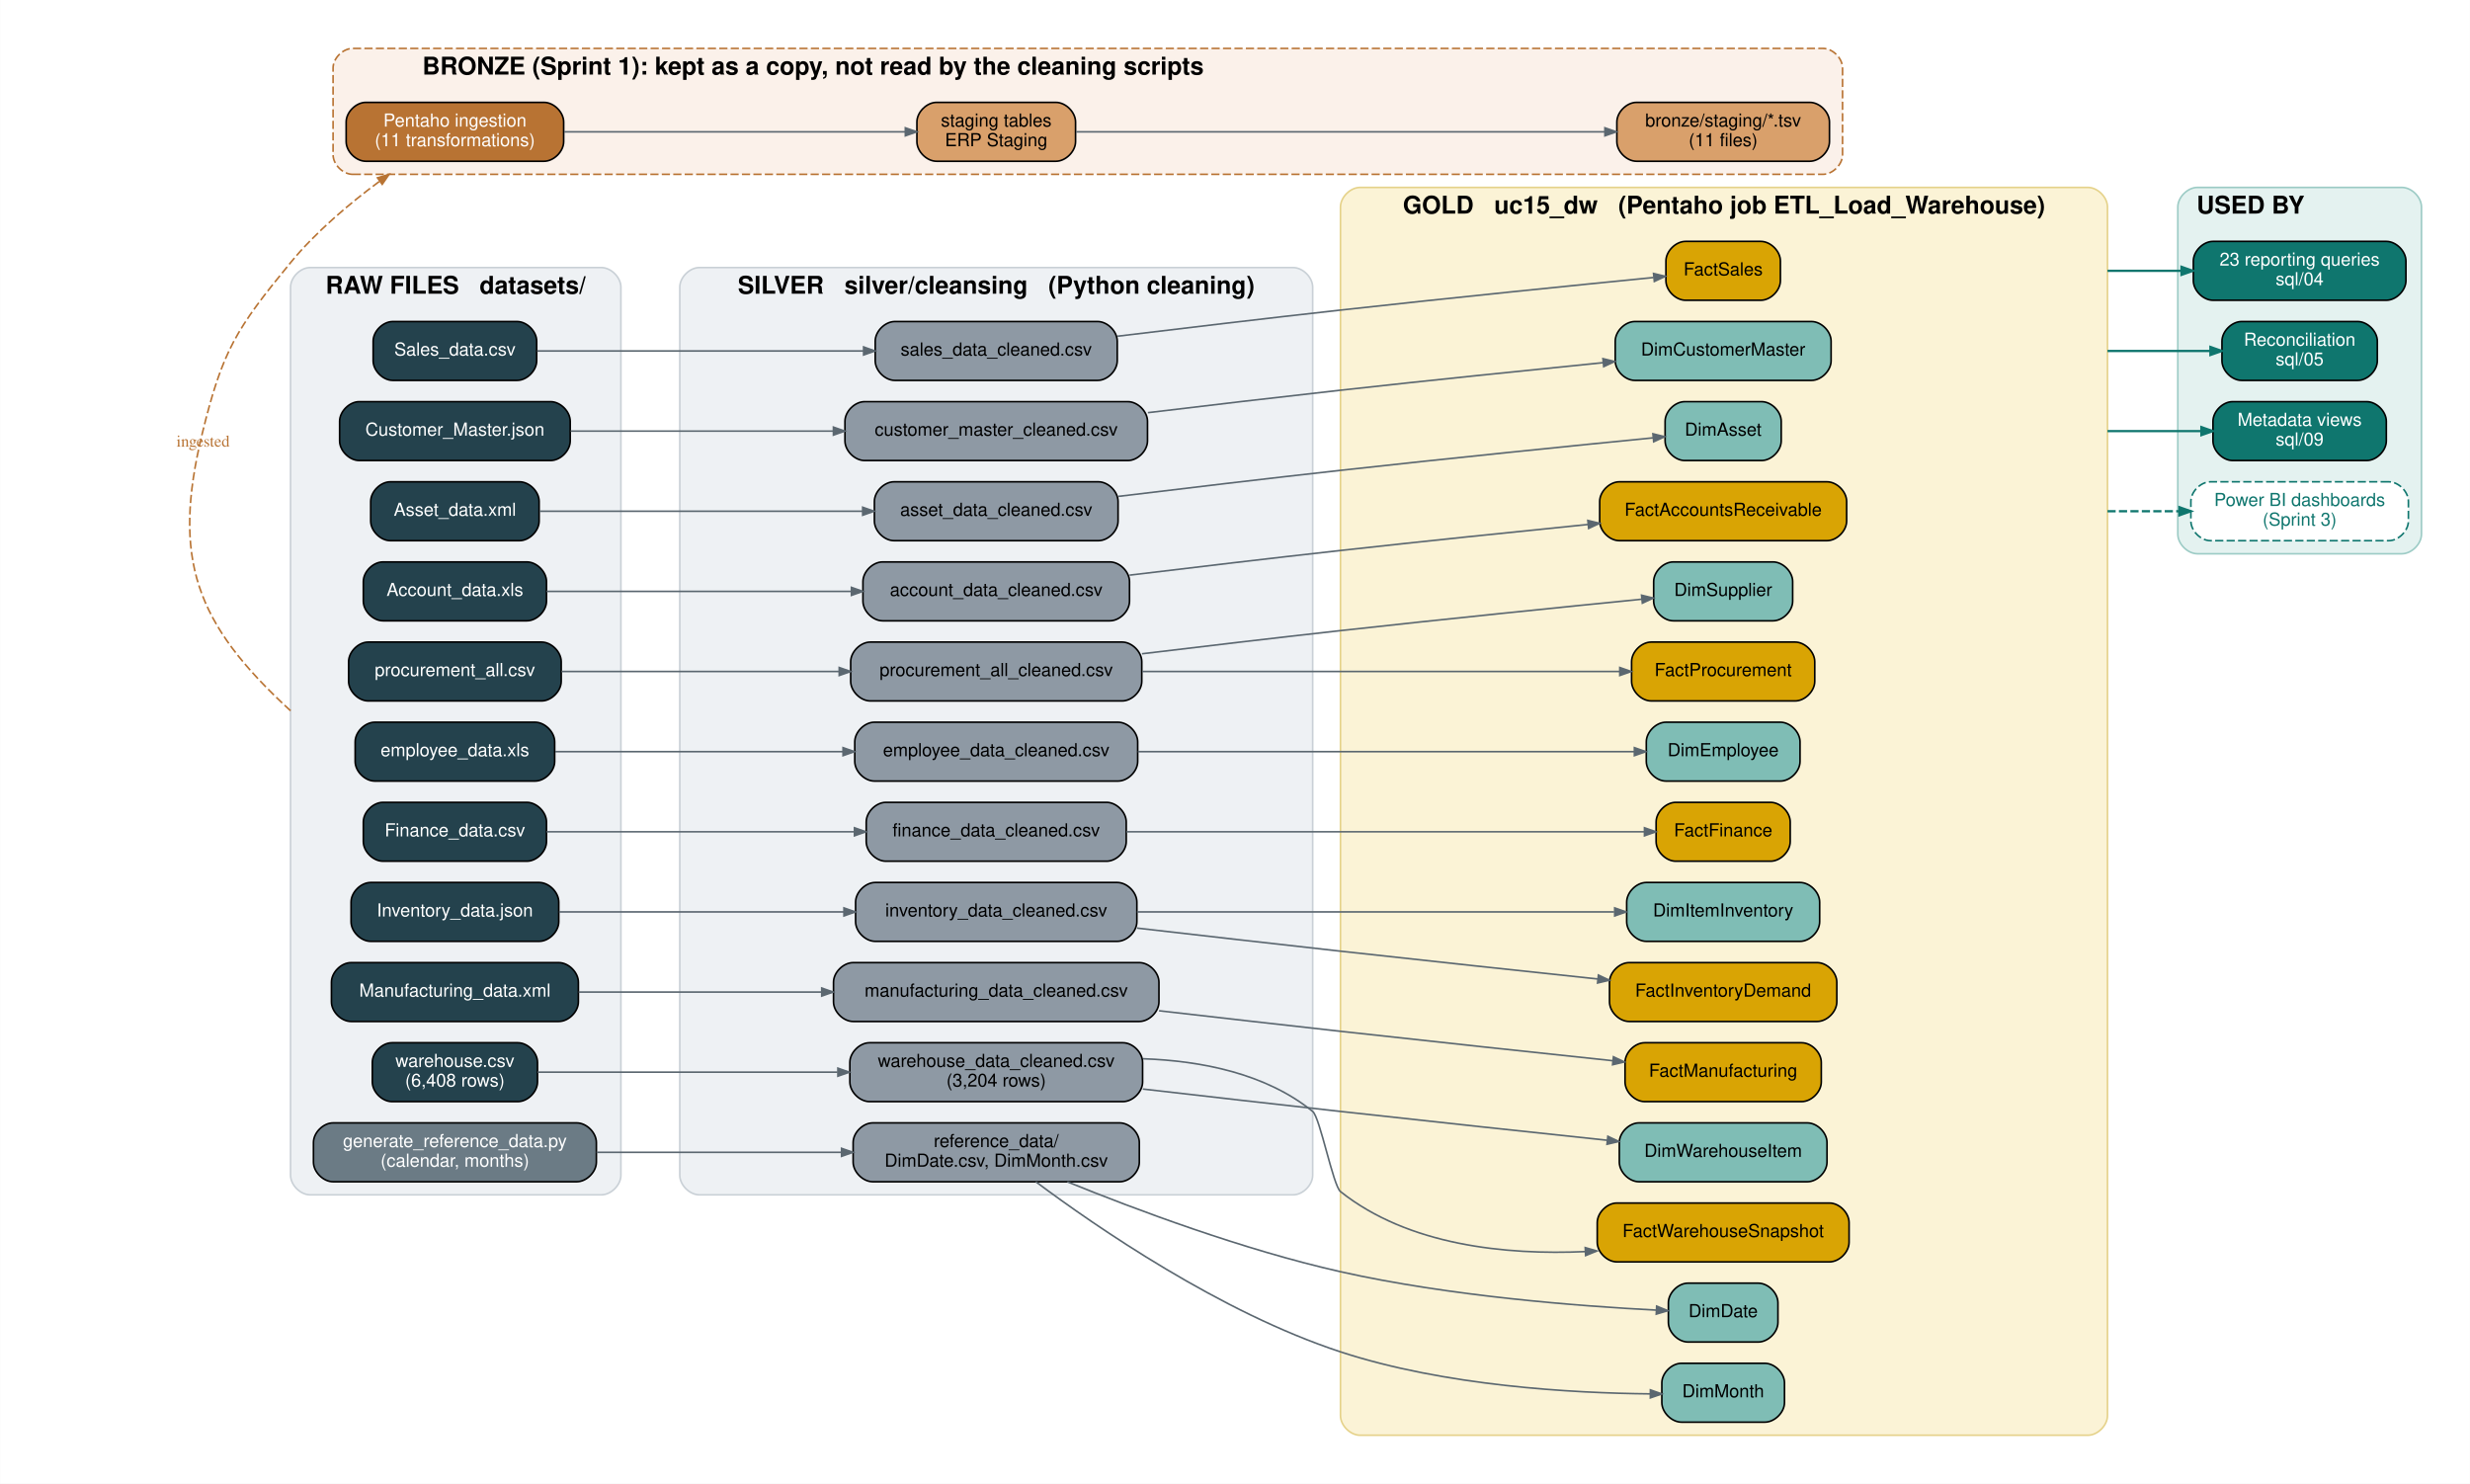
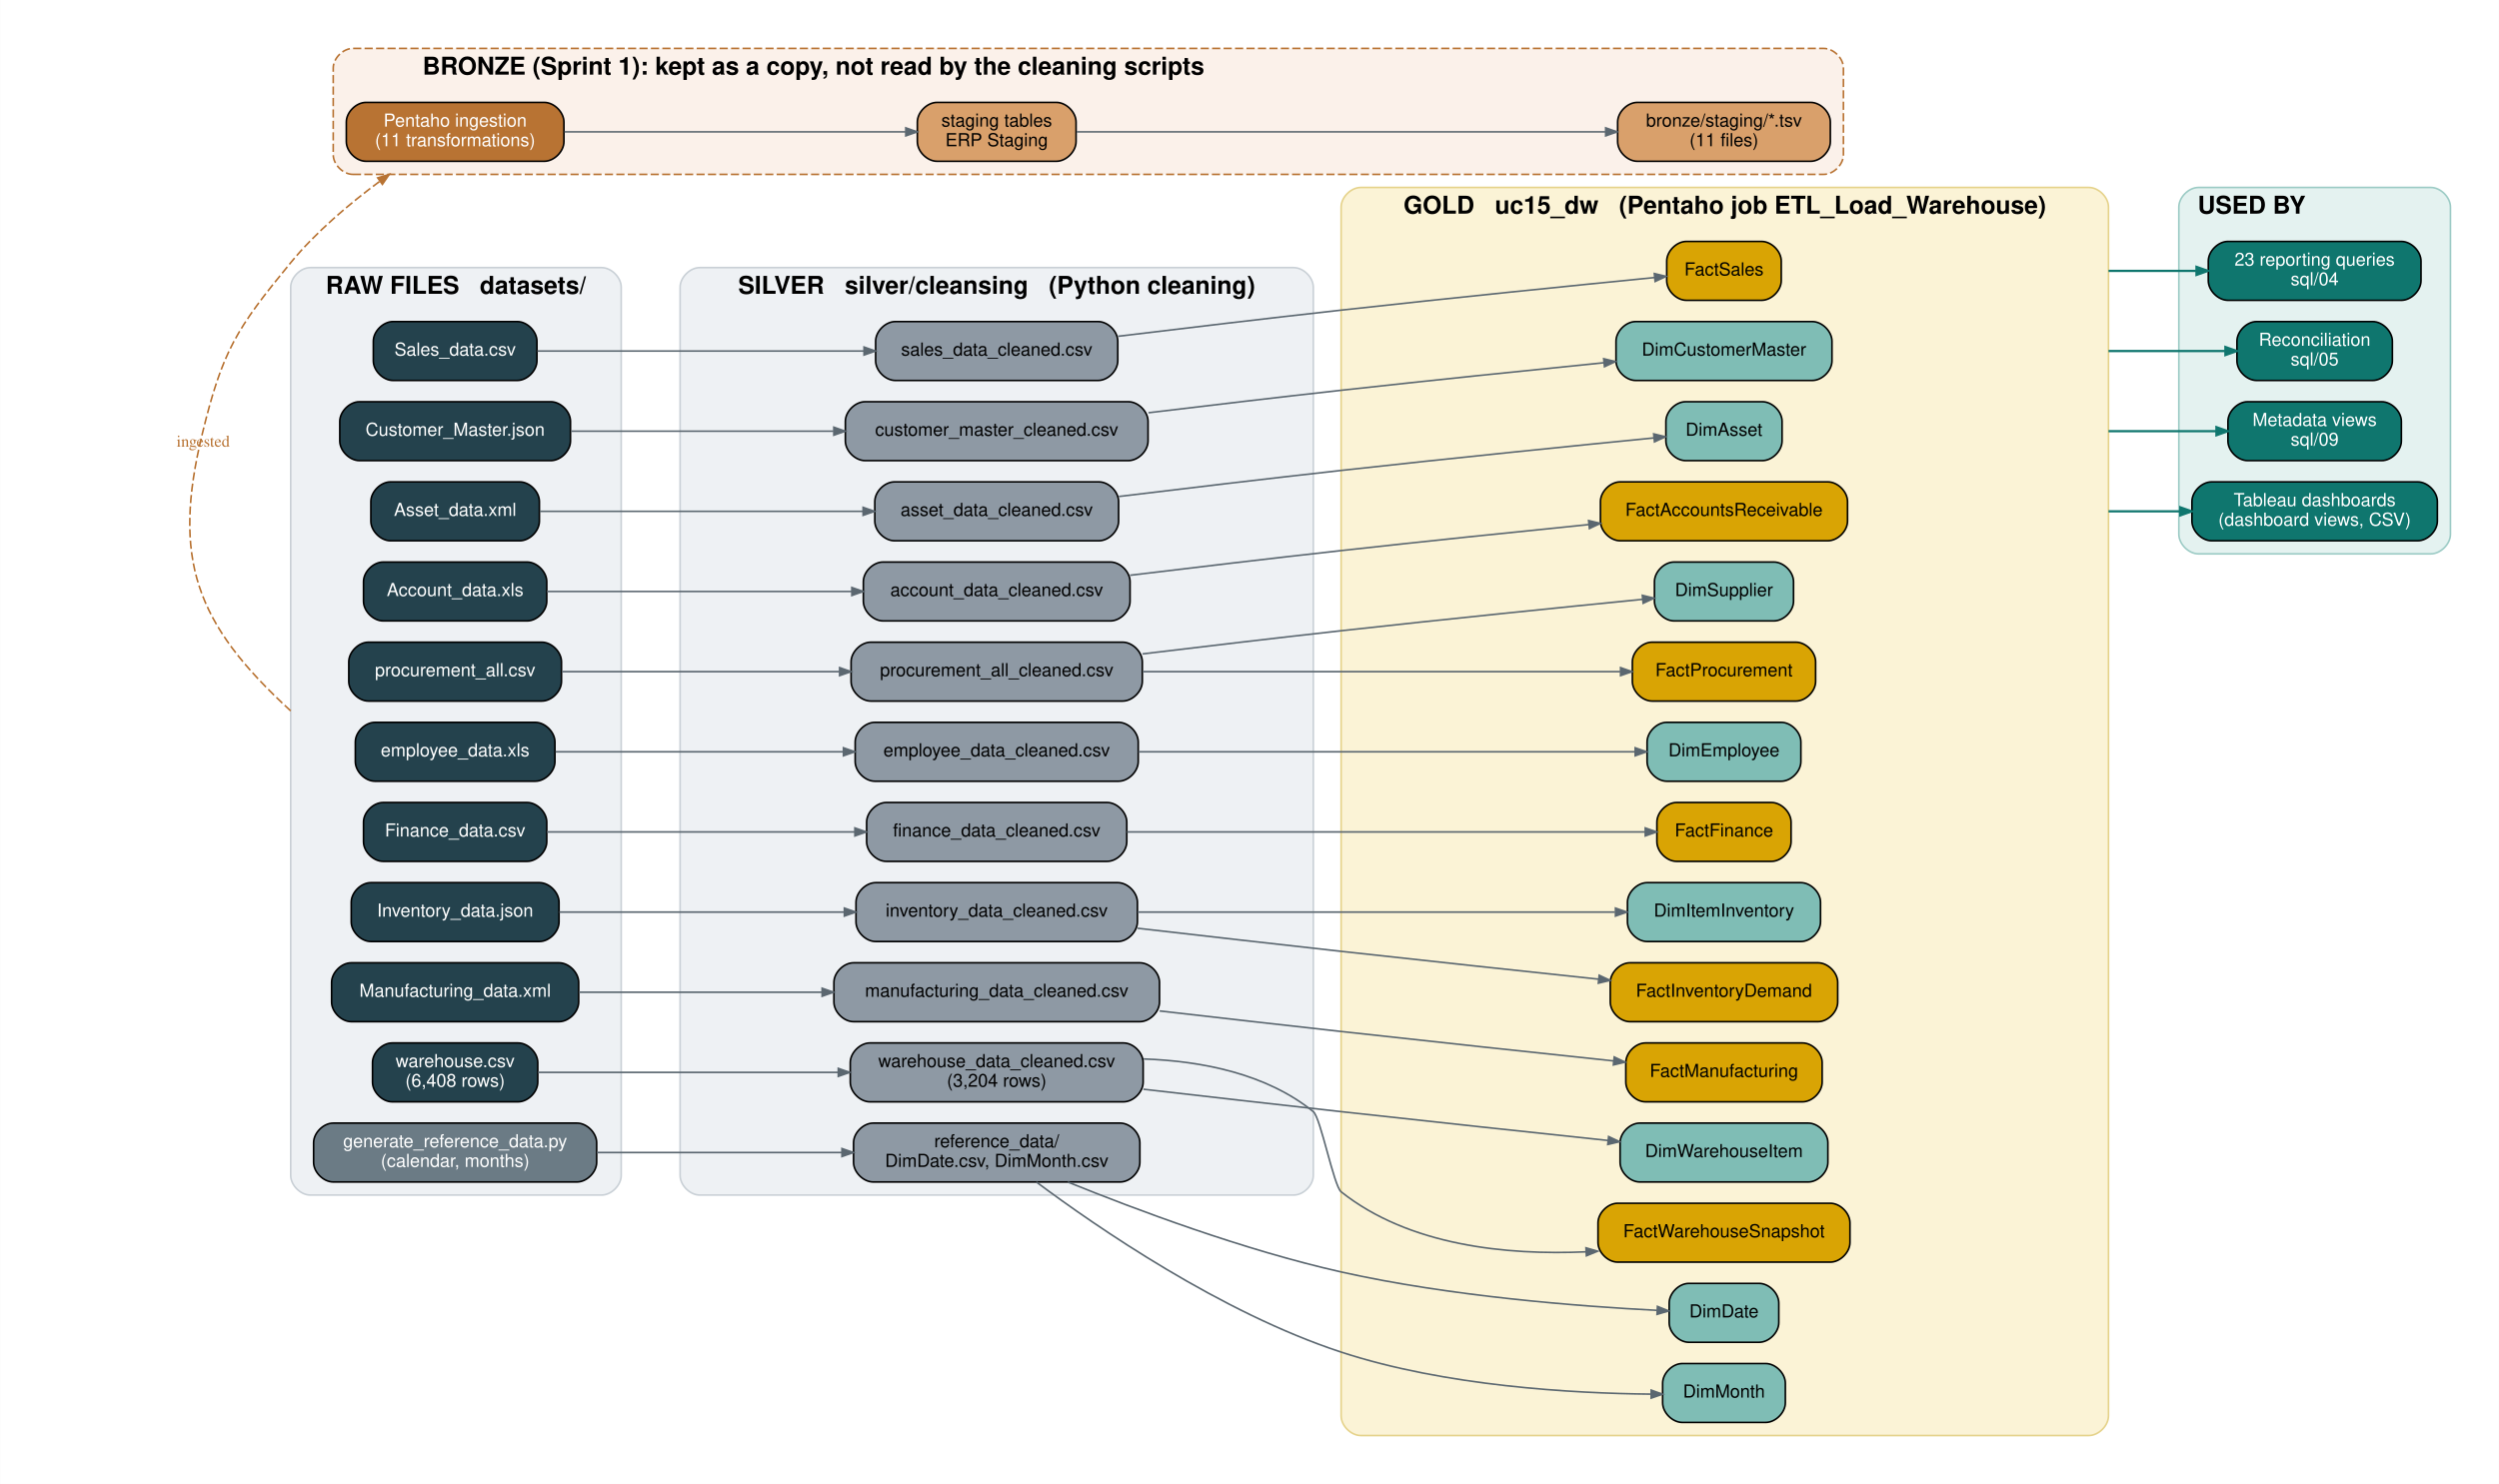
- <svg xmlns="http://www.w3.org/2000/svg" width="1510pt" height="907pt" viewBox="0.00 0.00 1510.20 907.20">
+ <svg xmlns="http://www.w3.org/2000/svg" width="1527pt" height="907pt" viewBox="0.00 0.00 1527.20 907.20">
  <g id="graph0" class="graph" transform="scale(1 1) rotate(0) translate(21.6 885.6)">
-     <polygon fill="white" stroke="transparent" points="-21.6,21.6 -21.6,-885.6 1488.6,-885.6 1488.6,21.6 -21.6,21.6" />
+     <polygon fill="white" stroke="transparent" points="-21.6,21.6 -21.6,-885.6 1505.6,-885.6 1505.6,21.6 -21.6,21.6" />
    <g id="clust1" class="cluster">
      <path fill="#eef1f4" stroke="#c9d0d6" d="M168,-155C168,-155 346,-155 346,-155 352,-155 358,-161 358,-167 358,-167 358,-710 358,-710 358,-716 352,-722 346,-722 346,-722 168,-722 168,-722 162,-722 156,-716 156,-710 156,-710 156,-167 156,-167 156,-161 162,-155 168,-155" />
      <text text-anchor="middle" x="257" y="-706" font-family="Helvetica,sans-Serif" font-weight="bold" font-size="15.00">RAW FILES   datasets/</text>
    </g>
    <g id="clust2" class="cluster">
      <path fill="#eef1f4" stroke="#c9d0d6" d="M406,-155C406,-155 769,-155 769,-155 775,-155 781,-161 781,-167 781,-167 781,-710 781,-710 781,-716 775,-722 769,-722 769,-722 406,-722 406,-722 400,-722 394,-716 394,-710 394,-710 394,-167 394,-167 394,-161 400,-155 406,-155" />
      <text text-anchor="middle" x="587.5" y="-706" font-family="Helvetica,sans-Serif" font-weight="bold" font-size="15.00">SILVER   silver/cleansing   (Python cleaning)</text>
    </g>
    <g id="clust3" class="cluster">
      <path fill="#fbf3d6" stroke="#e5d28a" d="M810,-8C810,-8 1255,-8 1255,-8 1261,-8 1267,-14 1267,-20 1267,-20 1267,-759 1267,-759 1267,-765 1261,-771 1255,-771 1255,-771 810,-771 810,-771 804,-771 798,-765 798,-759 798,-759 798,-20 798,-20 798,-14 804,-8 810,-8" />
      <text text-anchor="middle" x="1032.5" y="-755" font-family="Helvetica,sans-Serif" font-weight="bold" font-size="15.00">GOLD   uc15_dw   (Pentaho job ETL_Load_Warehouse)</text>
    </g>
    <g id="clust4" class="cluster">
-       <path fill="#e4f2f0" stroke="#9ccbc5" d="M1322,-547C1322,-547 1447,-547 1447,-547 1453,-547 1459,-553 1459,-559 1459,-559 1459,-759 1459,-759 1459,-765 1453,-771 1447,-771 1447,-771 1322,-771 1322,-771 1316,-771 1310,-765 1310,-759 1310,-759 1310,-559 1310,-559 1310,-553 1316,-547 1322,-547" />
+       <path fill="#e4f2f0" stroke="#9ccbc5" d="M1322,-547C1322,-547 1464,-547 1464,-547 1470,-547 1476,-553 1476,-559 1476,-559 1476,-759 1476,-759 1476,-765 1470,-771 1464,-771 1464,-771 1322,-771 1322,-771 1316,-771 1310,-765 1310,-759 1310,-759 1310,-559 1310,-559 1310,-553 1316,-547 1322,-547" />
      <text text-anchor="middle" x="1354.5" y="-755" font-family="Helvetica,sans-Serif" font-weight="bold" font-size="15.00">USED BY</text>
    </g>
    <g id="clust5" class="cluster">
      <path fill="#fbf1ea" stroke="#b87333" stroke-dasharray="5,2" d="M194,-779C194,-779 1093,-779 1093,-779 1099,-779 1105,-785 1105,-791 1105,-791 1105,-844 1105,-844 1105,-850 1099,-856 1093,-856 1093,-856 194,-856 194,-856 188,-856 182,-850 182,-844 182,-844 182,-791 182,-791 182,-785 188,-779 194,-779" />
      <text text-anchor="middle" x="475.5" y="-840" font-family="Helvetica,sans-Serif" font-weight="bold" font-size="15.00">BRONZE (Sprint 1): kept as a copy, not read by the cleaning scripts</text>
    </g>
    <g id="node1" class="node">
      <path fill="#24424d" stroke="black" d="M294.5,-689C294.5,-689 218.5,-689 218.5,-689 212.5,-689 206.5,-683 206.5,-677 206.5,-677 206.5,-665 206.5,-665 206.5,-659 212.5,-653 218.5,-653 218.5,-653 294.5,-653 294.5,-653 300.5,-653 306.5,-659 306.5,-665 306.5,-665 306.5,-677 306.5,-677 306.5,-683 300.5,-689 294.5,-689" />
      <text text-anchor="middle" x="256.5" y="-668.2" font-family="Helvetica,sans-Serif" font-size="11.00" fill="white">Sales_data.csv</text>
    </g>
    <g id="node12" class="node">
      <path fill="#8e99a4" stroke="black" d="M649.5,-689C649.5,-689 525.5,-689 525.5,-689 519.5,-689 513.5,-683 513.5,-677 513.5,-677 513.5,-665 513.5,-665 513.5,-659 519.5,-653 525.5,-653 525.5,-653 649.5,-653 649.5,-653 655.5,-653 661.5,-659 661.5,-665 661.5,-665 661.5,-677 661.5,-677 661.5,-683 655.5,-689 649.5,-689" />
      <text text-anchor="middle" x="587.5" y="-668.2" font-family="Helvetica,sans-Serif" font-size="11.00">sales_data_cleaned.csv</text>
    </g>
    <g id="edge3" class="edge">
      <path fill="none" stroke="#5b6770" d="M306.75,-671C359.49,-671 443.97,-671 506.31,-671" />
      <polygon fill="#5b6770" stroke="#5b6770" points="506.41,-673.45 513.41,-671 506.41,-668.55 506.41,-673.45" />
    </g>
    <g id="node2" class="node">
      <path fill="#24424d" stroke="black" d="M315,-640C315,-640 198,-640 198,-640 192,-640 186,-634 186,-628 186,-628 186,-616 186,-616 186,-610 192,-604 198,-604 198,-604 315,-604 315,-604 321,-604 327,-610 327,-616 327,-616 327,-628 327,-628 327,-634 321,-640 315,-640" />
      <text text-anchor="middle" x="256.5" y="-619.2" font-family="Helvetica,sans-Serif" font-size="11.00" fill="white">Customer_Master.json</text>
    </g>
    <g id="node13" class="node">
      <path fill="#8e99a4" stroke="black" d="M668,-640C668,-640 507,-640 507,-640 501,-640 495,-634 495,-628 495,-628 495,-616 495,-616 495,-610 501,-604 507,-604 507,-604 668,-604 668,-604 674,-604 680,-610 680,-616 680,-616 680,-628 680,-628 680,-634 674,-640 668,-640" />
      <text text-anchor="middle" x="587.5" y="-619.2" font-family="Helvetica,sans-Serif" font-size="11.00">customer_master_cleaned.csv</text>
    </g>
    <g id="edge5" class="edge">
      <path fill="none" stroke="#5b6770" d="M327.27,-622C373.93,-622 436.01,-622 487.73,-622" />
      <polygon fill="#5b6770" stroke="#5b6770" points="487.95,-624.45 494.95,-622 487.95,-619.55 487.95,-624.45" />
    </g>
    <g id="node3" class="node">
      <path fill="#24424d" stroke="black" d="M296,-591C296,-591 217,-591 217,-591 211,-591 205,-585 205,-579 205,-579 205,-567 205,-567 205,-561 211,-555 217,-555 217,-555 296,-555 296,-555 302,-555 308,-561 308,-567 308,-567 308,-579 308,-579 308,-585 302,-591 296,-591" />
      <text text-anchor="middle" x="256.5" y="-570.2" font-family="Helvetica,sans-Serif" font-size="11.00" fill="white">Asset_data.xml</text>
    </g>
    <g id="node14" class="node">
      <path fill="#8e99a4" stroke="black" d="M650,-591C650,-591 525,-591 525,-591 519,-591 513,-585 513,-579 513,-579 513,-567 513,-567 513,-561 519,-555 525,-555 525,-555 650,-555 650,-555 656,-555 662,-561 662,-567 662,-567 662,-579 662,-579 662,-585 656,-591 650,-591" />
      <text text-anchor="middle" x="587.5" y="-570.2" font-family="Helvetica,sans-Serif" font-size="11.00">asset_data_cleaned.csv</text>
    </g>
    <g id="edge7" class="edge">
      <path fill="none" stroke="#5b6770" d="M308.19,-573C360.86,-573 444.08,-573 505.81,-573" />
      <polygon fill="#5b6770" stroke="#5b6770" points="505.84,-575.45 512.84,-573 505.84,-570.55 505.84,-575.45" />
    </g>
    <g id="node4" class="node">
      <path fill="#24424d" stroke="black" d="M300.5,-542C300.5,-542 212.5,-542 212.5,-542 206.5,-542 200.5,-536 200.5,-530 200.5,-530 200.5,-518 200.5,-518 200.5,-512 206.5,-506 212.5,-506 212.5,-506 300.5,-506 300.5,-506 306.5,-506 312.5,-512 312.5,-518 312.5,-518 312.5,-530 312.5,-530 312.5,-536 306.5,-542 300.5,-542" />
      <text text-anchor="middle" x="256.5" y="-521.2" font-family="Helvetica,sans-Serif" font-size="11.00" fill="white">Account_data.xls</text>
    </g>
    <g id="node15" class="node">
      <path fill="#8e99a4" stroke="black" d="M657,-542C657,-542 518,-542 518,-542 512,-542 506,-536 506,-530 506,-530 506,-518 506,-518 506,-512 512,-506 518,-506 518,-506 657,-506 657,-506 663,-506 669,-512 669,-518 669,-518 669,-530 669,-530 669,-536 663,-542 657,-542" />
      <text text-anchor="middle" x="587.5" y="-521.2" font-family="Helvetica,sans-Serif" font-size="11.00">account_data_cleaned.csv</text>
    </g>
    <g id="edge9" class="edge">
      <path fill="none" stroke="#5b6770" d="M312.57,-524C363.37,-524 439.65,-524 498.83,-524" />
      <polygon fill="#5b6770" stroke="#5b6770" points="498.96,-526.45 505.96,-524 498.96,-521.55 498.96,-526.45" />
    </g>
    <g id="node5" class="node">
      <path fill="#24424d" stroke="black" d="M309.5,-493C309.5,-493 203.5,-493 203.5,-493 197.5,-493 191.5,-487 191.5,-481 191.5,-481 191.5,-469 191.5,-469 191.5,-463 197.5,-457 203.5,-457 203.5,-457 309.5,-457 309.5,-457 315.5,-457 321.5,-463 321.5,-469 321.5,-469 321.5,-481 321.5,-481 321.5,-487 315.5,-493 309.5,-493" />
      <text text-anchor="middle" x="256.5" y="-472.2" font-family="Helvetica,sans-Serif" font-size="11.00" fill="white">procurement_all.csv</text>
    </g>
    <g id="node16" class="node">
      <path fill="#8e99a4" stroke="black" d="M664.5,-493C664.5,-493 510.5,-493 510.5,-493 504.5,-493 498.5,-487 498.5,-481 498.5,-481 498.5,-469 498.5,-469 498.5,-463 504.5,-457 510.5,-457 510.5,-457 664.5,-457 664.5,-457 670.5,-457 676.5,-463 676.5,-469 676.5,-469 676.5,-481 676.5,-481 676.5,-487 670.5,-493 664.5,-493" />
      <text text-anchor="middle" x="587.5" y="-472.2" font-family="Helvetica,sans-Serif" font-size="11.00">procurement_all_cleaned.csv</text>
    </g>
    <g id="edge11" class="edge">
      <path fill="none" stroke="#5b6770" d="M321.72,-475C369.95,-475 436.78,-475 491.23,-475" />
      <polygon fill="#5b6770" stroke="#5b6770" points="491.49,-477.45 498.49,-475 491.49,-472.55 491.49,-477.45" />
    </g>
    <g id="node6" class="node">
      <path fill="#24424d" stroke="black" d="M305.5,-444C305.5,-444 207.5,-444 207.5,-444 201.5,-444 195.5,-438 195.5,-432 195.5,-432 195.5,-420 195.5,-420 195.5,-414 201.5,-408 207.5,-408 207.5,-408 305.5,-408 305.5,-408 311.5,-408 317.5,-414 317.5,-420 317.5,-420 317.5,-432 317.5,-432 317.5,-438 311.5,-444 305.5,-444" />
      <text text-anchor="middle" x="256.5" y="-423.2" font-family="Helvetica,sans-Serif" font-size="11.00" fill="white">employee_data.xls</text>
    </g>
    <g id="node17" class="node">
      <path fill="#8e99a4" stroke="black" d="M662,-444C662,-444 513,-444 513,-444 507,-444 501,-438 501,-432 501,-432 501,-420 501,-420 501,-414 507,-408 513,-408 513,-408 662,-408 662,-408 668,-408 674,-414 674,-420 674,-420 674,-432 674,-432 674,-438 668,-444 662,-444" />
      <text text-anchor="middle" x="587.5" y="-423.2" font-family="Helvetica,sans-Serif" font-size="11.00">employee_data_cleaned.csv</text>
    </g>
    <g id="edge14" class="edge">
      <path fill="none" stroke="#5b6770" d="M317.84,-426C367.03,-426 437.33,-426 493.68,-426" />
      <polygon fill="#5b6770" stroke="#5b6770" points="493.83,-428.45 500.83,-426 493.83,-423.55 493.83,-428.45" />
    </g>
    <g id="node42" class="node">
      <path fill="#b87333" stroke="black" d="M311,-823C311,-823 202,-823 202,-823 196,-823 190,-817 190,-811 190,-811 190,-799 190,-799 190,-793 196,-787 202,-787 202,-787 311,-787 311,-787 317,-787 323,-793 323,-799 323,-799 323,-811 323,-811 323,-817 317,-823 311,-823" />
      <text text-anchor="middle" x="256.5" y="-808.2" font-family="Helvetica,sans-Serif" font-size="11.00" fill="white">Pentaho ingestion</text>
      <text text-anchor="middle" x="256.5" y="-796.2" font-family="Helvetica,sans-Serif" font-size="11.00" fill="white">(11 transformations)</text>
    </g>
    <g id="edge29" class="edge">
      <path fill="none" stroke="#b87333" stroke-dasharray="5,2" d="M156,-451C97.78,-504.49 83.32,-543.67 102,-620.5 114.35,-671.3 122.81,-684.6 156,-725 171.48,-743.85 192.08,-761.19 210.59,-774.88" />
      <polygon fill="#b87333" stroke="#b87333" points="209.16,-776.87 216.26,-779 212.05,-772.9 209.16,-776.87" />
      <text text-anchor="middle" x="102.5" y="-612.5" font-family="Times,serif" font-size="10.00" fill="#b87333"> ingested </text>
    </g>
    <g id="node7" class="node">
      <path fill="#24424d" stroke="black" d="M300.5,-395C300.5,-395 212.5,-395 212.5,-395 206.5,-395 200.5,-389 200.5,-383 200.5,-383 200.5,-371 200.5,-371 200.5,-365 206.5,-359 212.5,-359 212.5,-359 300.5,-359 300.5,-359 306.5,-359 312.5,-365 312.5,-371 312.5,-371 312.5,-383 312.5,-383 312.5,-389 306.5,-395 300.5,-395" />
      <text text-anchor="middle" x="256.5" y="-374.2" font-family="Helvetica,sans-Serif" font-size="11.00" fill="white">Finance_data.csv</text>
    </g>
    <g id="node18" class="node">
      <path fill="#8e99a4" stroke="black" d="M655,-395C655,-395 520,-395 520,-395 514,-395 508,-389 508,-383 508,-383 508,-371 508,-371 508,-365 514,-359 520,-359 520,-359 655,-359 655,-359 661,-359 667,-365 667,-371 667,-371 667,-383 667,-383 667,-389 661,-395 655,-395" />
      <text text-anchor="middle" x="587.5" y="-374.2" font-family="Helvetica,sans-Serif" font-size="11.00">finance_data_cleaned.csv</text>
    </g>
    <g id="edge16" class="edge">
      <path fill="none" stroke="#5b6770" d="M312.57,-377C363.9,-377 441.24,-377 500.66,-377" />
      <polygon fill="#5b6770" stroke="#5b6770" points="500.82,-379.45 507.82,-377 500.82,-374.55 500.82,-379.45" />
    </g>
    <g id="node8" class="node">
      <path fill="#24424d" stroke="black" d="M308,-346C308,-346 205,-346 205,-346 199,-346 193,-340 193,-334 193,-334 193,-322 193,-322 193,-316 199,-310 205,-310 205,-310 308,-310 308,-310 314,-310 320,-316 320,-322 320,-322 320,-334 320,-334 320,-340 314,-346 308,-346" />
      <text text-anchor="middle" x="256.5" y="-325.2" font-family="Helvetica,sans-Serif" font-size="11.00" fill="white">Inventory_data.json</text>
    </g>
    <g id="node19" class="node">
      <path fill="#8e99a4" stroke="black" d="M661.5,-346C661.5,-346 513.5,-346 513.5,-346 507.5,-346 501.5,-340 501.5,-334 501.5,-334 501.5,-322 501.5,-322 501.5,-316 507.5,-310 513.5,-310 513.5,-310 661.5,-310 661.5,-310 667.5,-310 673.5,-316 673.5,-322 673.5,-322 673.5,-334 673.5,-334 673.5,-340 667.5,-346 661.5,-346" />
      <text text-anchor="middle" x="587.5" y="-325.2" font-family="Helvetica,sans-Serif" font-size="11.00">inventory_data_cleaned.csv</text>
    </g>
    <g id="edge18" class="edge">
      <path fill="none" stroke="#5b6770" d="M320.16,-328C369.41,-328 438.76,-328 494.34,-328" />
      <polygon fill="#5b6770" stroke="#5b6770" points="494.39,-330.45 501.39,-328 494.39,-325.55 494.39,-330.45" />
    </g>
    <g id="node9" class="node">
      <path fill="#24424d" stroke="black" d="M320,-297C320,-297 193,-297 193,-297 187,-297 181,-291 181,-285 181,-285 181,-273 181,-273 181,-267 187,-261 193,-261 193,-261 320,-261 320,-261 326,-261 332,-267 332,-273 332,-273 332,-285 332,-285 332,-291 326,-297 320,-297" />
      <text text-anchor="middle" x="256.5" y="-276.2" font-family="Helvetica,sans-Serif" font-size="11.00" fill="white">Manufacturing_data.xml</text>
    </g>
    <g id="node20" class="node">
      <path fill="#8e99a4" stroke="black" d="M675,-297C675,-297 500,-297 500,-297 494,-297 488,-291 488,-285 488,-285 488,-273 488,-273 488,-267 494,-261 500,-261 500,-261 675,-261 675,-261 681,-261 687,-267 687,-273 687,-273 687,-285 687,-285 687,-291 681,-297 675,-297" />
      <text text-anchor="middle" x="587.5" y="-276.2" font-family="Helvetica,sans-Serif" font-size="11.00">manufacturing_data_cleaned.csv</text>
    </g>
    <g id="edge21" class="edge">
      <path fill="none" stroke="#5b6770" d="M332.16,-279C376.07,-279 432.3,-279 480.71,-279" />
      <polygon fill="#5b6770" stroke="#5b6770" points="480.8,-281.45 487.8,-279 480.8,-276.55 480.8,-281.45" />
    </g>
    <g id="node10" class="node">
      <path fill="#24424d" stroke="black" d="M295,-248C295,-248 218,-248 218,-248 212,-248 206,-242 206,-236 206,-236 206,-224 206,-224 206,-218 212,-212 218,-212 218,-212 295,-212 295,-212 301,-212 307,-218 307,-224 307,-224 307,-236 307,-236 307,-242 301,-248 295,-248" />
      <text text-anchor="middle" x="256.5" y="-233.2" font-family="Helvetica,sans-Serif" font-size="11.00" fill="white">warehouse.csv</text>
      <text text-anchor="middle" x="256.5" y="-221.2" font-family="Helvetica,sans-Serif" font-size="11.00" fill="white">(6,408 rows)</text>
    </g>
    <g id="node21" class="node">
      <path fill="#8e99a4" stroke="black" d="M665,-248C665,-248 510,-248 510,-248 504,-248 498,-242 498,-236 498,-236 498,-224 498,-224 498,-218 504,-212 510,-212 510,-212 665,-212 665,-212 671,-212 677,-218 677,-224 677,-224 677,-236 677,-236 677,-242 671,-248 665,-248" />
      <text text-anchor="middle" x="587.5" y="-233.2" font-family="Helvetica,sans-Serif" font-size="11.00">warehouse_data_cleaned.csv</text>
      <text text-anchor="middle" x="587.5" y="-221.2" font-family="Helvetica,sans-Serif" font-size="11.00">(3,204 rows)</text>
    </g>
    <g id="edge23" class="edge">
      <path fill="none" stroke="#5b6770" d="M307.11,-230C355.5,-230 430.37,-230 490.43,-230" />
      <polygon fill="#5b6770" stroke="#5b6770" points="490.68,-232.45 497.68,-230 490.68,-227.55 490.68,-232.45" />
    </g>
    <g id="node11" class="node">
      <path fill="#6b7b85" stroke="black" d="M331,-199C331,-199 182,-199 182,-199 176,-199 170,-193 170,-187 170,-187 170,-175 170,-175 170,-169 176,-163 182,-163 182,-163 331,-163 331,-163 337,-163 343,-169 343,-175 343,-175 343,-187 343,-187 343,-193 337,-199 331,-199" />
      <text text-anchor="middle" x="256.5" y="-184.2" font-family="Helvetica,sans-Serif" font-size="11.00" fill="white">generate_reference_data.py</text>
      <text text-anchor="middle" x="256.5" y="-172.2" font-family="Helvetica,sans-Serif" font-size="11.00" fill="white">(calendar, months)</text>
    </g>
    <g id="node22" class="node">
      <path fill="#8e99a4" stroke="black" d="M663,-199C663,-199 512,-199 512,-199 506,-199 500,-193 500,-187 500,-187 500,-175 500,-175 500,-169 506,-163 512,-163 512,-163 663,-163 663,-163 669,-163 675,-169 675,-175 675,-175 675,-187 675,-187 675,-193 669,-199 663,-199" />
      <text text-anchor="middle" x="587.5" y="-184.2" font-family="Helvetica,sans-Serif" font-size="11.00">reference_data/</text>
      <text text-anchor="middle" x="587.5" y="-172.2" font-family="Helvetica,sans-Serif" font-size="11.00">DimDate.csv, DimMonth.csv</text>
    </g>
    <g id="edge26" class="edge">
      <path fill="none" stroke="#5b6770" d="M343.08,-181C388.99,-181 445.64,-181 492.74,-181" />
      <polygon fill="#5b6770" stroke="#5b6770" points="492.92,-183.45 499.92,-181 492.92,-178.55 492.92,-183.45" />
    </g>
    <g id="node23" class="node">
      <path fill="#d9a404" stroke="black" d="M1055,-738C1055,-738 1009,-738 1009,-738 1003,-738 997,-732 997,-726 997,-726 997,-714 997,-714 997,-708 1003,-702 1009,-702 1009,-702 1055,-702 1055,-702 1061,-702 1067,-708 1067,-714 1067,-714 1067,-726 1067,-726 1067,-732 1061,-738 1055,-738" />
      <text text-anchor="middle" x="1032" y="-717.2" font-family="Helvetica,sans-Serif" font-size="11.00">FactSales</text>
    </g>
    <g id="edge4" class="edge">
      <path fill="none" stroke="#5b6770" d="M661.67,-680.02C701.89,-684.91 752.68,-690.96 798,-696 864.95,-703.44 942.8,-711.3 989.43,-715.92" />
      <polygon fill="#5b6770" stroke="#5b6770" points="989.43,-718.38 996.63,-716.64 989.91,-713.51 989.43,-718.38" />
    </g>
    <g id="node24" class="node">
      <path fill="#7fbdb5" stroke="black" d="M1086,-689C1086,-689 978,-689 978,-689 972,-689 966,-683 966,-677 966,-677 966,-665 966,-665 966,-659 972,-653 978,-653 978,-653 1086,-653 1086,-653 1092,-653 1098,-659 1098,-665 1098,-665 1098,-677 1098,-677 1098,-683 1092,-689 1086,-689" />
      <text text-anchor="middle" x="1032" y="-668.2" font-family="Helvetica,sans-Serif" font-size="11.00">DimCustomerMaster</text>
    </g>
    <g id="edge6" class="edge">
      <path fill="none" stroke="#5b6770" d="M680.24,-633.27C716.86,-637.69 759.41,-642.71 798,-647 851.82,-652.98 912.69,-659.24 958.72,-663.86" />
      <polygon fill="#5b6770" stroke="#5b6770" points="958.48,-666.3 965.69,-664.56 958.97,-661.42 958.48,-666.3" />
    </g>
    <g id="node25" class="node">
      <path fill="#7fbdb5" stroke="black" d="M1055.5,-640C1055.5,-640 1008.5,-640 1008.5,-640 1002.5,-640 996.5,-634 996.5,-628 996.5,-628 996.5,-616 996.5,-616 996.5,-610 1002.5,-604 1008.5,-604 1008.5,-604 1055.5,-604 1055.5,-604 1061.5,-604 1067.5,-610 1067.5,-616 1067.5,-616 1067.5,-628 1067.5,-628 1067.5,-634 1061.5,-640 1055.5,-640" />
      <text text-anchor="middle" x="1032" y="-619.2" font-family="Helvetica,sans-Serif" font-size="11.00">DimAsset</text>
    </g>
    <g id="edge8" class="edge">
      <path fill="none" stroke="#5b6770" d="M662.15,-582.08C702.29,-586.96 752.86,-592.98 798,-598 864.75,-605.42 942.36,-613.26 989.03,-617.88" />
      <polygon fill="#5b6770" stroke="#5b6770" points="989.04,-620.35 996.24,-618.6 989.52,-615.47 989.04,-620.35" />
    </g>
    <g id="node26" class="node">
      <path fill="#d9a404" stroke="black" d="M1095.5,-591C1095.5,-591 968.5,-591 968.5,-591 962.5,-591 956.5,-585 956.5,-579 956.5,-579 956.5,-567 956.5,-567 956.5,-561 962.5,-555 968.5,-555 968.5,-555 1095.5,-555 1095.5,-555 1101.5,-555 1107.5,-561 1107.5,-567 1107.5,-567 1107.5,-579 1107.5,-579 1107.5,-585 1101.5,-591 1095.5,-591" />
      <text text-anchor="middle" x="1032" y="-570.2" font-family="Helvetica,sans-Serif" font-size="11.00">FactAccountsReceivable</text>
    </g>
    <g id="edge10" class="edge">
      <path fill="none" stroke="#5b6770" d="M669.05,-533.92C707.99,-538.64 755.41,-544.27 798,-549 848.26,-554.59 904.66,-560.41 949.39,-564.92" />
      <polygon fill="#5b6770" stroke="#5b6770" points="949.25,-567.37 956.46,-565.63 949.75,-562.49 949.25,-567.37" />
    </g>
    <g id="node27" class="node">
      <path fill="#7fbdb5" stroke="black" d="M1062.5,-542C1062.5,-542 1001.5,-542 1001.5,-542 995.5,-542 989.5,-536 989.5,-530 989.5,-530 989.5,-518 989.5,-518 989.5,-512 995.5,-506 1001.5,-506 1001.5,-506 1062.5,-506 1062.5,-506 1068.5,-506 1074.5,-512 1074.5,-518 1074.5,-518 1074.5,-530 1074.5,-530 1074.5,-536 1068.5,-542 1062.5,-542" />
      <text text-anchor="middle" x="1032" y="-521.2" font-family="Helvetica,sans-Serif" font-size="11.00">DimSupplier</text>
    </g>
    <g id="edge12" class="edge">
      <path fill="none" stroke="#5b6770" d="M676.64,-485.84C714.05,-490.35 758.14,-495.57 798,-500 861.62,-507.07 935.1,-514.52 982.26,-519.21" />
      <polygon fill="#5b6770" stroke="#5b6770" points="982.1,-521.66 989.31,-519.91 982.59,-516.78 982.1,-521.66" />
    </g>
    <g id="node28" class="node">
      <path fill="#d9a404" stroke="black" d="M1076,-493C1076,-493 988,-493 988,-493 982,-493 976,-487 976,-481 976,-481 976,-469 976,-469 976,-463 982,-457 988,-457 988,-457 1076,-457 1076,-457 1082,-457 1088,-463 1088,-469 1088,-469 1088,-481 1088,-481 1088,-487 1082,-493 1076,-493" />
      <text text-anchor="middle" x="1032" y="-472.2" font-family="Helvetica,sans-Serif" font-size="11.00">FactProcurement</text>
    </g>
    <g id="edge13" class="edge">
      <path fill="none" stroke="#5b6770" d="M676.72,-475C763.06,-475 892.4,-475 968.58,-475" />
      <polygon fill="#5b6770" stroke="#5b6770" points="968.79,-477.45 975.79,-475 968.79,-472.55 968.79,-477.45" />
    </g>
    <g id="node29" class="node">
      <path fill="#7fbdb5" stroke="black" d="M1067,-444C1067,-444 997,-444 997,-444 991,-444 985,-438 985,-432 985,-432 985,-420 985,-420 985,-414 991,-408 997,-408 997,-408 1067,-408 1067,-408 1073,-408 1079,-414 1079,-420 1079,-420 1079,-432 1079,-432 1079,-438 1073,-444 1067,-444" />
      <text text-anchor="middle" x="1032" y="-423.2" font-family="Helvetica,sans-Serif" font-size="11.00">DimEmployee</text>
    </g>
    <g id="edge15" class="edge">
      <path fill="none" stroke="#5b6770" d="M674.08,-426C763.89,-426 902.28,-426 977.63,-426" />
      <polygon fill="#5b6770" stroke="#5b6770" points="977.72,-428.45 984.72,-426 977.72,-423.55 977.72,-428.45" />
    </g>
    <g id="node30" class="node">
      <path fill="#d9a404" stroke="black" d="M1061,-395C1061,-395 1003,-395 1003,-395 997,-395 991,-389 991,-383 991,-383 991,-371 991,-371 991,-365 997,-359 1003,-359 1003,-359 1061,-359 1061,-359 1067,-359 1073,-365 1073,-371 1073,-371 1073,-383 1073,-383 1073,-389 1067,-395 1061,-395" />
      <text text-anchor="middle" x="1032" y="-374.2" font-family="Helvetica,sans-Serif" font-size="11.00">FactFinance</text>
    </g>
    <g id="edge17" class="edge">
      <path fill="none" stroke="#5b6770" d="M667.1,-377C759.01,-377 908.16,-377 983.8,-377" />
      <polygon fill="#5b6770" stroke="#5b6770" points="983.88,-379.45 990.88,-377 983.88,-374.55 983.88,-379.45" />
    </g>
    <g id="node31" class="node">
      <path fill="#7fbdb5" stroke="black" d="M1079,-346C1079,-346 985,-346 985,-346 979,-346 973,-340 973,-334 973,-334 973,-322 973,-322 973,-316 979,-310 985,-310 985,-310 1079,-310 1079,-310 1085,-310 1091,-316 1091,-322 1091,-322 1091,-334 1091,-334 1091,-340 1085,-346 1079,-346" />
      <text text-anchor="middle" x="1032" y="-325.2" font-family="Helvetica,sans-Serif" font-size="11.00">DimItemInventory</text>
    </g>
    <g id="edge19" class="edge">
      <path fill="none" stroke="#5b6770" d="M673.56,-328C758.68,-328 887.82,-328 965.34,-328" />
      <polygon fill="#5b6770" stroke="#5b6770" points="965.68,-330.45 972.68,-328 965.68,-325.55 965.68,-330.45" />
    </g>
    <g id="node32" class="node">
      <path fill="#d9a404" stroke="black" d="M1089.5,-297C1089.5,-297 974.5,-297 974.5,-297 968.5,-297 962.5,-291 962.5,-285 962.5,-285 962.5,-273 962.5,-273 962.5,-267 968.5,-261 974.5,-261 974.5,-261 1089.5,-261 1089.5,-261 1095.5,-261 1101.5,-267 1101.5,-273 1101.5,-273 1101.5,-285 1101.5,-285 1101.5,-291 1095.5,-297 1089.5,-297" />
      <text text-anchor="middle" x="1032" y="-276.2" font-family="Helvetica,sans-Serif" font-size="11.00">FactInventoryDemand</text>
    </g>
    <g id="edge20" class="edge">
      <path fill="none" stroke="#5b6770" d="M673.6,-318.11C711.65,-313.73 757.07,-308.54 798,-304 850.49,-298.18 909.65,-291.83 955.23,-286.99" />
      <polygon fill="#5b6770" stroke="#5b6770" points="955.72,-289.4 962.42,-286.23 955.2,-284.53 955.72,-289.4" />
    </g>
    <g id="node33" class="node">
      <path fill="#d9a404" stroke="black" d="M1080,-248C1080,-248 984,-248 984,-248 978,-248 972,-242 972,-236 972,-236 972,-224 972,-224 972,-218 978,-212 984,-212 984,-212 1080,-212 1080,-212 1086,-212 1092,-218 1092,-224 1092,-224 1092,-236 1092,-236 1092,-242 1086,-248 1080,-248" />
      <text text-anchor="middle" x="1032" y="-227.2" font-family="Helvetica,sans-Serif" font-size="11.00">FactManufacturing</text>
    </g>
    <g id="edge22" class="edge">
      <path fill="none" stroke="#5b6770" d="M687.07,-267.56C722.09,-263.54 761.8,-259.02 798,-255 854.15,-248.77 917.95,-241.94 964.57,-237" />
      <polygon fill="#5b6770" stroke="#5b6770" points="964.91,-239.43 971.61,-236.25 964.39,-234.55 964.91,-239.43" />
    </g>
    <g id="node34" class="node">
      <path fill="#7fbdb5" stroke="black" d="M1083.5,-199C1083.5,-199 980.5,-199 980.5,-199 974.5,-199 968.5,-193 968.5,-187 968.5,-187 968.5,-175 968.5,-175 968.5,-169 974.5,-163 980.5,-163 980.5,-163 1083.5,-163 1083.5,-163 1089.5,-163 1095.5,-169 1095.5,-175 1095.5,-175 1095.5,-187 1095.5,-187 1095.5,-193 1089.5,-199 1083.5,-199" />
      <text text-anchor="middle" x="1032" y="-178.2" font-family="Helvetica,sans-Serif" font-size="11.00">DimWarehouseItem</text>
    </g>
    <g id="edge24" class="edge">
      <path fill="none" stroke="#5b6770" d="M677.17,-219.7C714.47,-215.4 758.34,-210.4 798,-206 852.81,-199.92 914.89,-193.27 961.19,-188.36" />
      <polygon fill="#5b6770" stroke="#5b6770" points="961.49,-190.79 968.19,-187.62 960.97,-185.92 961.49,-190.79" />
    </g>
    <g id="node35" class="node">
      <path fill="#d9a404" stroke="black" d="M1097,-150C1097,-150 967,-150 967,-150 961,-150 955,-144 955,-138 955,-138 955,-126 955,-126 955,-120 961,-114 967,-114 967,-114 1097,-114 1097,-114 1103,-114 1109,-120 1109,-126 1109,-126 1109,-138 1109,-138 1109,-144 1103,-150 1097,-150" />
      <text text-anchor="middle" x="1032" y="-129.2" font-family="Helvetica,sans-Serif" font-size="11.00">FactWarehouseSnapshot</text>
    </g>
    <g id="edge25" class="edge">
      <path fill="none" stroke="#5b6770" d="M677.31,-238.21C712.97,-236.95 752.33,-229.2 781,-206 785.48,-202.37 793.49,-160.59 798,-157 839.5,-123.99 899.14,-118.12 947.69,-120.3" />
      <polygon fill="#5b6770" stroke="#5b6770" points="947.65,-122.75 954.77,-120.68 947.91,-117.86 947.65,-122.75" />
    </g>
    <g id="node36" class="node">
      <path fill="#7fbdb5" stroke="black" d="M1053.5,-101C1053.5,-101 1010.5,-101 1010.5,-101 1004.5,-101 998.5,-95 998.5,-89 998.5,-89 998.5,-77 998.5,-77 998.5,-71 1004.5,-65 1010.5,-65 1010.5,-65 1053.5,-65 1053.5,-65 1059.5,-65 1065.5,-71 1065.5,-77 1065.5,-77 1065.5,-89 1065.5,-89 1065.5,-95 1059.5,-101 1053.5,-101" />
      <text text-anchor="middle" x="1032" y="-80.2" font-family="Helvetica,sans-Serif" font-size="11.00">DimDate</text>
    </g>
    <g id="edge27" class="edge">
      <path fill="none" stroke="#5b6770" d="M630.99,-162.96C672.74,-146.02 738.63,-121.35 798,-108 864.69,-93.01 944.2,-86.93 990.98,-84.52" />
      <polygon fill="#5b6770" stroke="#5b6770" points="991.33,-86.95 998.2,-84.16 991.09,-82.06 991.33,-86.95" />
    </g>
    <g id="node37" class="node">
      <path fill="#7fbdb5" stroke="black" d="M1057.5,-52C1057.5,-52 1006.5,-52 1006.5,-52 1000.5,-52 994.5,-46 994.5,-40 994.5,-40 994.5,-28 994.5,-28 994.5,-22 1000.5,-16 1006.5,-16 1006.5,-16 1057.5,-16 1057.5,-16 1063.5,-16 1069.5,-22 1069.5,-28 1069.5,-28 1069.5,-40 1069.5,-40 1069.5,-46 1063.5,-52 1057.5,-52" />
      <text text-anchor="middle" x="1032" y="-31.2" font-family="Helvetica,sans-Serif" font-size="11.00">DimMonth</text>
    </g>
    <g id="edge28" class="edge">
      <path fill="none" stroke="#5b6770" d="M611.73,-162.98C648.79,-135.32 724.62,-83.08 798,-59 861.61,-38.12 939.71,-33.76 987.4,-33.3" />
      <polygon fill="#5b6770" stroke="#5b6770" points="987.51,-35.75 994.49,-33.26 987.48,-30.85 987.51,-35.75" />
    </g>
    <g id="node38" class="node">
-       <path fill="#0f766e" stroke="black" d="M1437.5,-738C1437.5,-738 1331.5,-738 1331.5,-738 1325.5,-738 1319.5,-732 1319.5,-726 1319.5,-726 1319.5,-714 1319.5,-714 1319.5,-708 1325.5,-702 1331.5,-702 1331.5,-702 1437.5,-702 1437.5,-702 1443.5,-702 1449.5,-708 1449.5,-714 1449.5,-714 1449.5,-726 1449.5,-726 1449.5,-732 1443.5,-738 1437.5,-738" />
-       <text text-anchor="middle" x="1384.5" y="-723.2" font-family="Helvetica,sans-Serif" font-size="11.00" fill="white">23 reporting queries</text>
-       <text text-anchor="middle" x="1384.5" y="-711.2" font-family="Helvetica,sans-Serif" font-size="11.00" fill="white">sql/04</text>
+       <path fill="#0f766e" stroke="black" d="M1446,-738C1446,-738 1340,-738 1340,-738 1334,-738 1328,-732 1328,-726 1328,-726 1328,-714 1328,-714 1328,-708 1334,-702 1340,-702 1340,-702 1446,-702 1446,-702 1452,-702 1458,-708 1458,-714 1458,-714 1458,-726 1458,-726 1458,-732 1452,-738 1446,-738" />
+       <text text-anchor="middle" x="1393" y="-723.2" font-family="Helvetica,sans-Serif" font-size="11.00" fill="white">23 reporting queries</text>
+       <text text-anchor="middle" x="1393" y="-711.2" font-family="Helvetica,sans-Serif" font-size="11.00" fill="white">sql/04</text>
    </g>
    <g id="edge30" class="edge">
-       <path fill="none" stroke="#0f766e" stroke-width="1.4" d="M1267,-720C1283,-720 1298.26,-720 1312.16,-720" />
-       <polygon fill="#0f766e" stroke="#0f766e" stroke-width="1.4" points="1312.25,-722.45 1319.25,-720 1312.25,-717.55 1312.25,-722.45" />
+       <path fill="none" stroke="#0f766e" stroke-width="1.4" d="M1267,-720C1286.06,-720 1304.22,-720 1320.5,-720" />
+       <polygon fill="#0f766e" stroke="#0f766e" stroke-width="1.4" points="1320.79,-722.45 1327.79,-720 1320.79,-717.55 1320.79,-722.45" />
    </g>
    <g id="node39" class="node">
-       <path fill="#0f766e" stroke="black" d="M1420,-689C1420,-689 1349,-689 1349,-689 1343,-689 1337,-683 1337,-677 1337,-677 1337,-665 1337,-665 1337,-659 1343,-653 1349,-653 1349,-653 1420,-653 1420,-653 1426,-653 1432,-659 1432,-665 1432,-665 1432,-677 1432,-677 1432,-683 1426,-689 1420,-689" />
-       <text text-anchor="middle" x="1384.5" y="-674.2" font-family="Helvetica,sans-Serif" font-size="11.00" fill="white">Reconciliation</text>
-       <text text-anchor="middle" x="1384.5" y="-662.2" font-family="Helvetica,sans-Serif" font-size="11.00" fill="white">sql/05</text>
+       <path fill="#0f766e" stroke="black" d="M1428.5,-689C1428.5,-689 1357.5,-689 1357.5,-689 1351.5,-689 1345.5,-683 1345.5,-677 1345.5,-677 1345.5,-665 1345.5,-665 1345.5,-659 1351.5,-653 1357.5,-653 1357.5,-653 1428.5,-653 1428.5,-653 1434.5,-653 1440.5,-659 1440.5,-665 1440.5,-665 1440.5,-677 1440.5,-677 1440.5,-683 1434.5,-689 1428.5,-689" />
+       <text text-anchor="middle" x="1393" y="-674.2" font-family="Helvetica,sans-Serif" font-size="11.00" fill="white">Reconciliation</text>
+       <text text-anchor="middle" x="1393" y="-662.2" font-family="Helvetica,sans-Serif" font-size="11.00" fill="white">sql/05</text>
    </g>
    <g id="edge31" class="edge">
-       <path fill="none" stroke="#0f766e" stroke-width="1.4" d="M1267,-671C1290.15,-671 1311.76,-671 1329.92,-671" />
-       <polygon fill="#0f766e" stroke="#0f766e" stroke-width="1.4" points="1329.94,-673.45 1336.94,-671 1329.94,-668.55 1329.94,-673.45" />
+       <path fill="none" stroke="#0f766e" stroke-width="1.4" d="M1267,-671C1293.33,-671 1317.94,-671 1338.23,-671" />
+       <polygon fill="#0f766e" stroke="#0f766e" stroke-width="1.4" points="1338.46,-673.45 1345.46,-671 1338.46,-668.55 1338.46,-673.45" />
    </g>
    <g id="node40" class="node">
-       <path fill="#0f766e" stroke="black" d="M1425.5,-640C1425.5,-640 1343.5,-640 1343.5,-640 1337.5,-640 1331.5,-634 1331.5,-628 1331.5,-628 1331.5,-616 1331.5,-616 1331.5,-610 1337.5,-604 1343.5,-604 1343.5,-604 1425.5,-604 1425.5,-604 1431.5,-604 1437.5,-610 1437.5,-616 1437.5,-616 1437.5,-628 1437.5,-628 1437.5,-634 1431.5,-640 1425.5,-640" />
-       <text text-anchor="middle" x="1384.5" y="-625.2" font-family="Helvetica,sans-Serif" font-size="11.00" fill="white">Metadata views</text>
-       <text text-anchor="middle" x="1384.5" y="-613.2" font-family="Helvetica,sans-Serif" font-size="11.00" fill="white">sql/09</text>
+       <path fill="#0f766e" stroke="black" d="M1434,-640C1434,-640 1352,-640 1352,-640 1346,-640 1340,-634 1340,-628 1340,-628 1340,-616 1340,-616 1340,-610 1346,-604 1352,-604 1352,-604 1434,-604 1434,-604 1440,-604 1446,-610 1446,-616 1446,-616 1446,-628 1446,-628 1446,-634 1440,-640 1434,-640" />
+       <text text-anchor="middle" x="1393" y="-625.2" font-family="Helvetica,sans-Serif" font-size="11.00" fill="white">Metadata views</text>
+       <text text-anchor="middle" x="1393" y="-613.2" font-family="Helvetica,sans-Serif" font-size="11.00" fill="white">sql/09</text>
    </g>
    <g id="edge32" class="edge">
-       <path fill="none" stroke="#0f766e" stroke-width="1.4" d="M1267,-622C1287.69,-622 1307.14,-622 1324.01,-622" />
-       <polygon fill="#0f766e" stroke="#0f766e" stroke-width="1.4" points="1324.42,-624.45 1331.42,-622 1324.42,-619.55 1324.42,-624.45" />
+       <path fill="none" stroke="#0f766e" stroke-width="1.4" d="M1267,-622C1291.04,-622 1313.65,-622 1332.84,-622" />
+       <polygon fill="#0f766e" stroke="#0f766e" stroke-width="1.4" points="1332.98,-624.45 1339.98,-622 1332.98,-619.55 1332.98,-624.45" />
    </g>
    <g id="node41" class="node">
-       <path fill="#ffffff" stroke="#0f766e" stroke-dasharray="5,2" d="M1439,-591C1439,-591 1330,-591 1330,-591 1324,-591 1318,-585 1318,-579 1318,-579 1318,-567 1318,-567 1318,-561 1324,-555 1330,-555 1330,-555 1439,-555 1439,-555 1445,-555 1451,-561 1451,-567 1451,-567 1451,-579 1451,-579 1451,-585 1445,-591 1439,-591" />
-       <text text-anchor="middle" x="1384.5" y="-576.2" font-family="Helvetica,sans-Serif" font-size="11.00" fill="#0f766e">Power BI dashboards</text>
-       <text text-anchor="middle" x="1384.5" y="-564.2" font-family="Helvetica,sans-Serif" font-size="11.00" fill="#0f766e">(Sprint 3)</text>
+       <path fill="#0f766e" stroke="black" d="M1456,-591C1456,-591 1330,-591 1330,-591 1324,-591 1318,-585 1318,-579 1318,-579 1318,-567 1318,-567 1318,-561 1324,-555 1330,-555 1330,-555 1456,-555 1456,-555 1462,-555 1468,-561 1468,-567 1468,-567 1468,-579 1468,-579 1468,-585 1462,-591 1456,-591" />
+       <text text-anchor="middle" x="1393" y="-576.2" font-family="Helvetica,sans-Serif" font-size="11.00" fill="white">Tableau dashboards</text>
+       <text text-anchor="middle" x="1393" y="-564.2" font-family="Helvetica,sans-Serif" font-size="11.00" fill="white">(dashboard views, CSV)</text>
    </g>
    <g id="edge33" class="edge">
-       <path fill="none" stroke="#0f766e" stroke-width="1.4" stroke-dasharray="5,2" d="M1267,-573C1282.51,-573 1297.33,-573 1310.88,-573" />
-       <polygon fill="#0f766e" stroke="#0f766e" stroke-width="1.4" points="1311,-575.45 1318,-573 1311,-570.55 1311,-575.45" />
+       <path fill="none" stroke="#0f766e" stroke-width="1.4" d="M1267,-573C1282.27,-573 1296.97,-573 1310.58,-573" />
+       <polygon fill="#0f766e" stroke="#0f766e" stroke-width="1.4" points="1310.89,-575.45 1317.89,-573 1310.89,-570.55 1310.89,-575.45" />
    </g>
    <g id="node43" class="node">
      <path fill="#d9a06b" stroke="black" d="M624,-823C624,-823 551,-823 551,-823 545,-823 539,-817 539,-811 539,-811 539,-799 539,-799 539,-793 545,-787 551,-787 551,-787 624,-787 624,-787 630,-787 636,-793 636,-799 636,-799 636,-811 636,-811 636,-817 630,-823 624,-823" />
      <text text-anchor="middle" x="587.5" y="-808.2" font-family="Helvetica,sans-Serif" font-size="11.00">staging tables</text>
      <text text-anchor="middle" x="587.5" y="-796.2" font-family="Helvetica,sans-Serif" font-size="11.00">ERP Staging</text>
    </g>
    <g id="edge1" class="edge">
      <path fill="none" stroke="#5b6770" d="M323.29,-805C384.43,-805 474.44,-805 531.76,-805" />
      <polygon fill="#5b6770" stroke="#5b6770" points="531.93,-807.45 538.93,-805 531.93,-802.55 531.93,-807.45" />
    </g>
    <g id="node44" class="node">
      <path fill="#d9a06b" stroke="black" d="M1085,-823C1085,-823 979,-823 979,-823 973,-823 967,-817 967,-811 967,-811 967,-799 967,-799 967,-793 973,-787 979,-787 979,-787 1085,-787 1085,-787 1091,-787 1097,-793 1097,-799 1097,-799 1097,-811 1097,-811 1097,-817 1091,-823 1085,-823" />
      <text text-anchor="middle" x="1032" y="-808.2" font-family="Helvetica,sans-Serif" font-size="11.00">bronze/staging/*.tsv</text>
      <text text-anchor="middle" x="1032" y="-796.2" font-family="Helvetica,sans-Serif" font-size="11.00">(11 files)</text>
    </g>
    <g id="edge2" class="edge">
      <path fill="none" stroke="#5b6770" d="M636.28,-805C714.06,-805 868.52,-805 959.44,-805" />
      <polygon fill="#5b6770" stroke="#5b6770" points="959.69,-807.45 966.69,-805 959.69,-802.55 959.69,-807.45" />
    </g>
  </g>
</svg>
